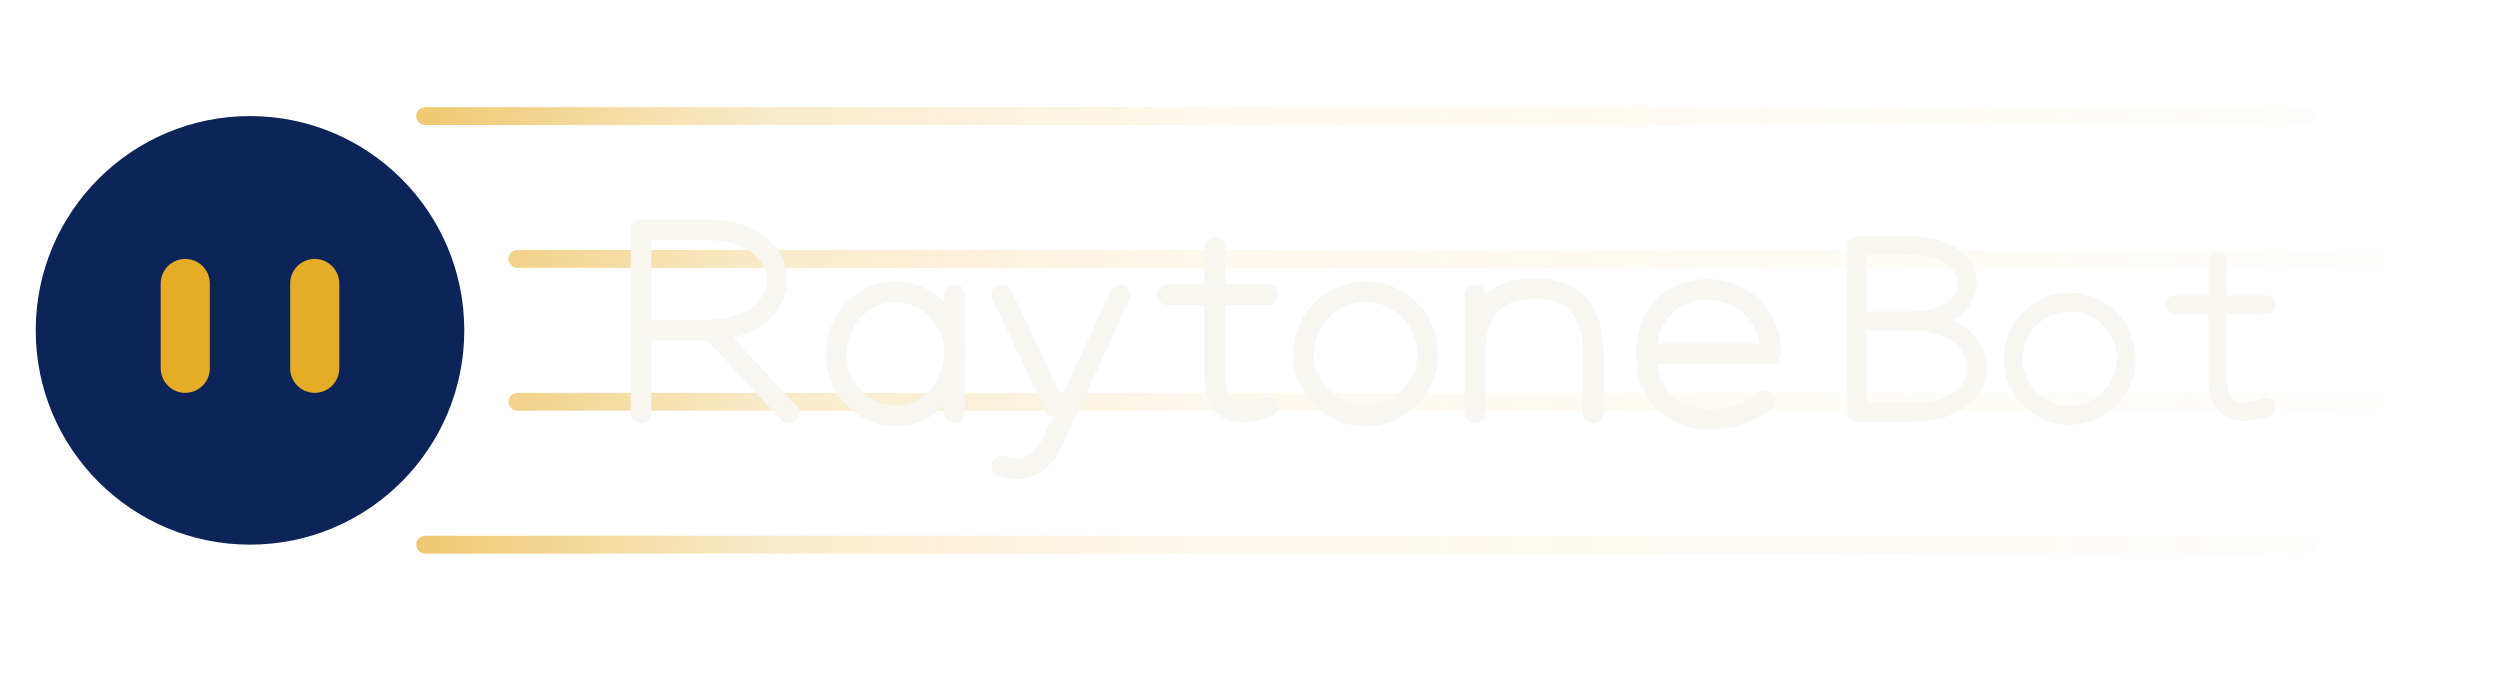
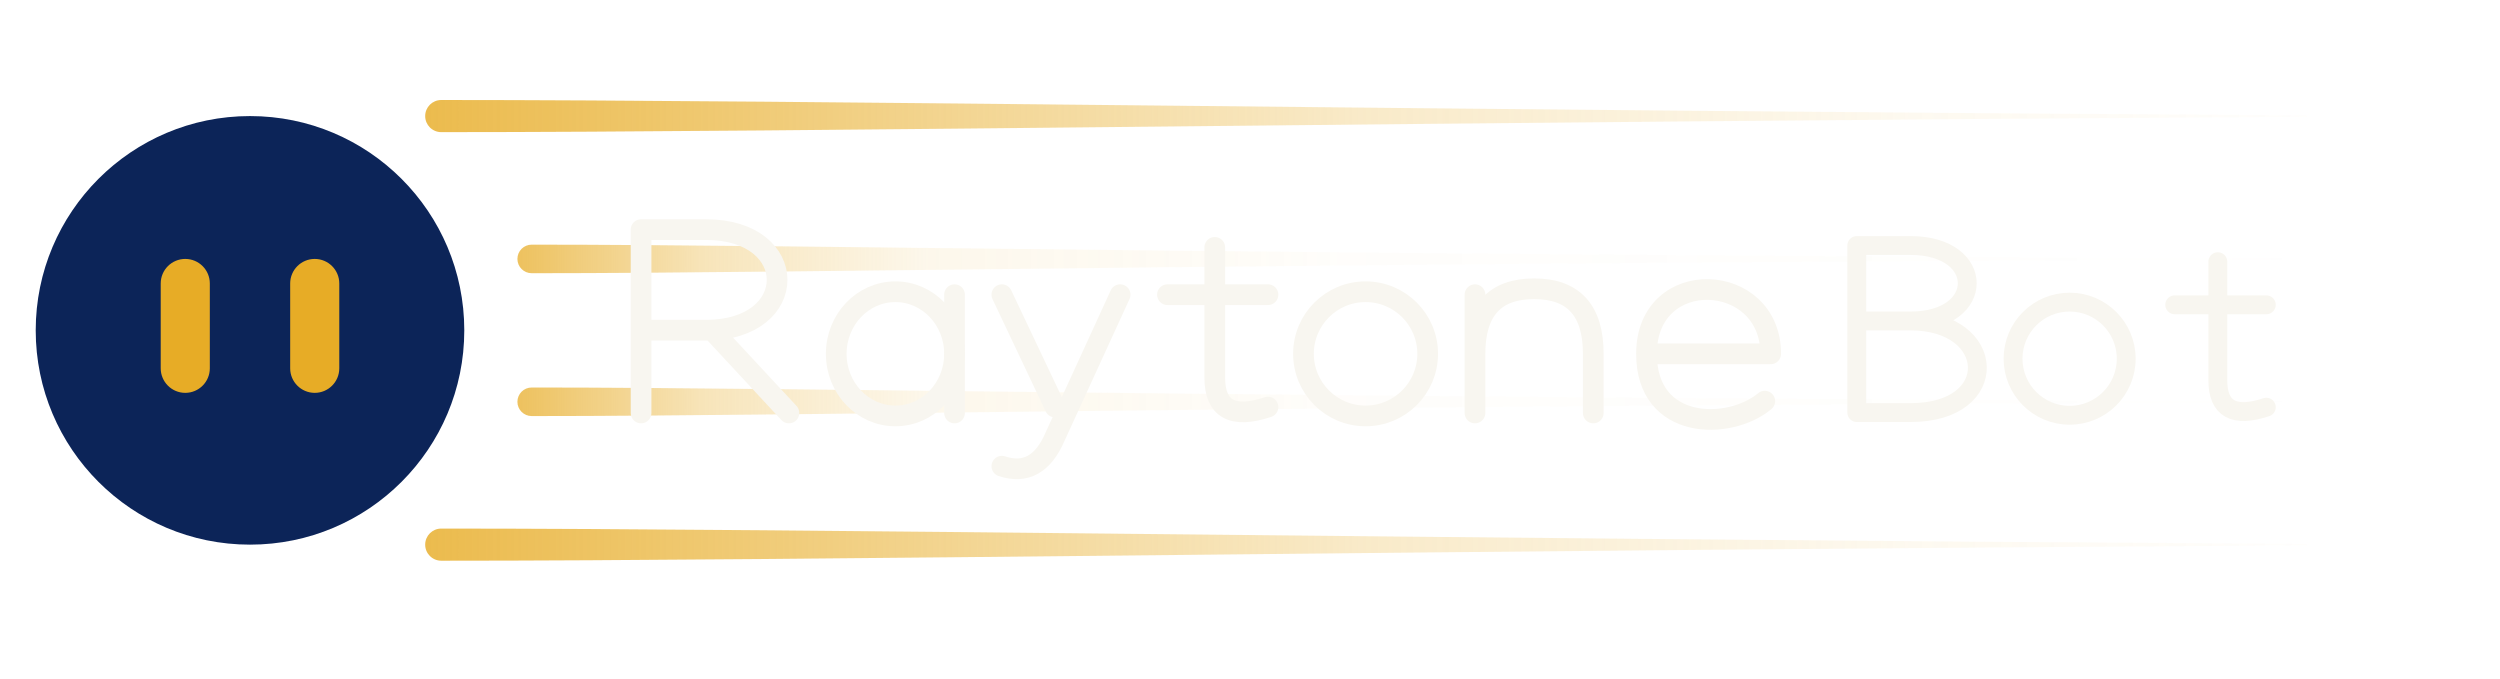
<svg xmlns="http://www.w3.org/2000/svg" width="280" height="76" viewBox="0 0 280 76" color="#F8F6F0" role="img" aria-labelledby="title">
  <defs>
-     <linearGradient id="ray-fade" x1="47" y1="0" x2="267" y2="0" gradientUnits="userSpaceOnUse">
-       <stop offset="0" stop-color="#E7AC26" stop-opacity=".65" />
-       <stop offset=".18" stop-color="#E7AC26" stop-opacity=".24" />
-       <stop offset=".4" stop-color="#E7AC26" stop-opacity=".08" />
-       <stop offset="1" stop-color="#E7AC26" stop-opacity=".015" />
+     <linearGradient id="ray-outer-fade" x1="47" y1="0" x2="267" y2="0" gradientUnits="userSpaceOnUse">
+       <stop offset="0" stop-color="#E7AC26" stop-opacity=".82" />
+       <stop offset=".18" stop-color="#E7AC26" stop-opacity=".62" />
+       <stop offset=".48" stop-color="#E7AC26" stop-opacity=".25" />
+       <stop offset=".76" stop-color="#E7AC26" stop-opacity=".07" />
+       <stop offset="1" stop-color="#E7AC26" stop-opacity="0" />
+     </linearGradient>
+     <linearGradient id="ray-inner-fade" x1="58" y1="0" x2="267" y2="0" gradientUnits="userSpaceOnUse">
+       <stop offset="0" stop-color="#E7AC26" stop-opacity=".74" />
+       <stop offset=".1" stop-color="#E7AC26" stop-opacity=".32" />
+       <stop offset=".22" stop-color="#E7AC26" stop-opacity=".09" />
+       <stop offset=".44" stop-color="#E7AC26" stop-opacity=".02" />
+       <stop offset="1" stop-color="#E7AC26" stop-opacity="0" />
    </linearGradient>
  </defs>
-   <g fill="none" stroke="url(#ray-fade)" stroke-width="2" stroke-linecap="round">
-     <path d="M47.62 13H258.32" />
-     <path d="M57.95 29H266.20" />
-     <path d="M57.95 45H266.20" />
-     <path d="M47.62 61H258.32" />
+   <g fill="url(#ray-outer-fade)">
+     <path d="M49.42 11.2C90 11.2 160 12.35 258.32 12.92Q258.4 13 258.32 13.08C160 13.65 90 14.8 49.42 14.8A1.8 1.8 0 0 1 49.42 11.2Z" />
+     <path d="M49.42 59.2C90 59.2 160 60.35 258.32 60.92Q258.4 61 258.32 61.08C160 61.65 90 62.8 49.42 62.8A1.8 1.8 0 0 1 49.42 59.2Z" />
+   </g>
+   <g fill="url(#ray-inner-fade)">
+     <path d="M59.55 27.4C91 27.4 148 28.65 266.2 28.96Q266.24 29 266.2 29.04C148 29.35 91 30.6 59.55 30.6A1.6 1.6 0 0 1 59.55 27.4Z" />
+     <path d="M59.55 43.4C91 43.4 148 44.65 266.2 44.96Q266.24 45 266.2 45.04C148 45.35 91 46.6 59.55 46.6A1.6 1.6 0 0 1 59.55 43.4Z" />
  </g>
  <circle cx="28" cy="37" r="24" fill="#0C2458" />
  <g fill="#E7AC26">
    <rect x="18" y="29" width="5.5" height="15" rx="2.75" />
    <rect x="32.5" y="29" width="5.5" height="15" rx="2.75" />
  </g>
  <g transform="translate(12 5) scale(.92)">
    <g fill="none" stroke="currentColor" stroke-width="3.5" stroke-linecap="round" stroke-linejoin="round" transform="translate(65 21.8) scale(.72)">
      <path d="M0 32V1H11C27 1 27 18 11 18H0M12 18L25 32" />
      <g transform="translate(33)">
        <path d="M20 12V32" />
        <ellipse cx="10" cy="22" rx="10" ry="10.5" />
      </g>
      <path transform="translate(61)" d="M0 12L9 31M20 12L9 36Q6 43 0 41" />
      <path transform="translate(89)" d="M8 4V26Q8 34 17 31M0 12H17" />
      <ellipse transform="translate(112)" cx="10.5" cy="22" rx="10.5" ry="10.5" />
      <path transform="translate(141)" d="M0 32V12M0 22Q0 11 10 11Q20 11 20 22V32" />
      <path transform="translate(170)" d="M0 22H21C21 8 0 7 0 22C0 35 14 35 20 30" />
    </g>
    <g fill="none" stroke="currentColor" stroke-width="3.5" stroke-linecap="round" stroke-linejoin="round" transform="translate(213 23.8) scale(.656)">
      <path d="M0 32V1H10C24 1 24 15 10 15H0M10 15C26 15 27 32 10 32H0" />
      <ellipse transform="translate(29)" cx="10.5" cy="22" rx="10.5" ry="10.5" />
      <path transform="translate(59)" d="M8 4V26Q8 34 17 31M0 12H17" />
    </g>
  </g>
</svg>
